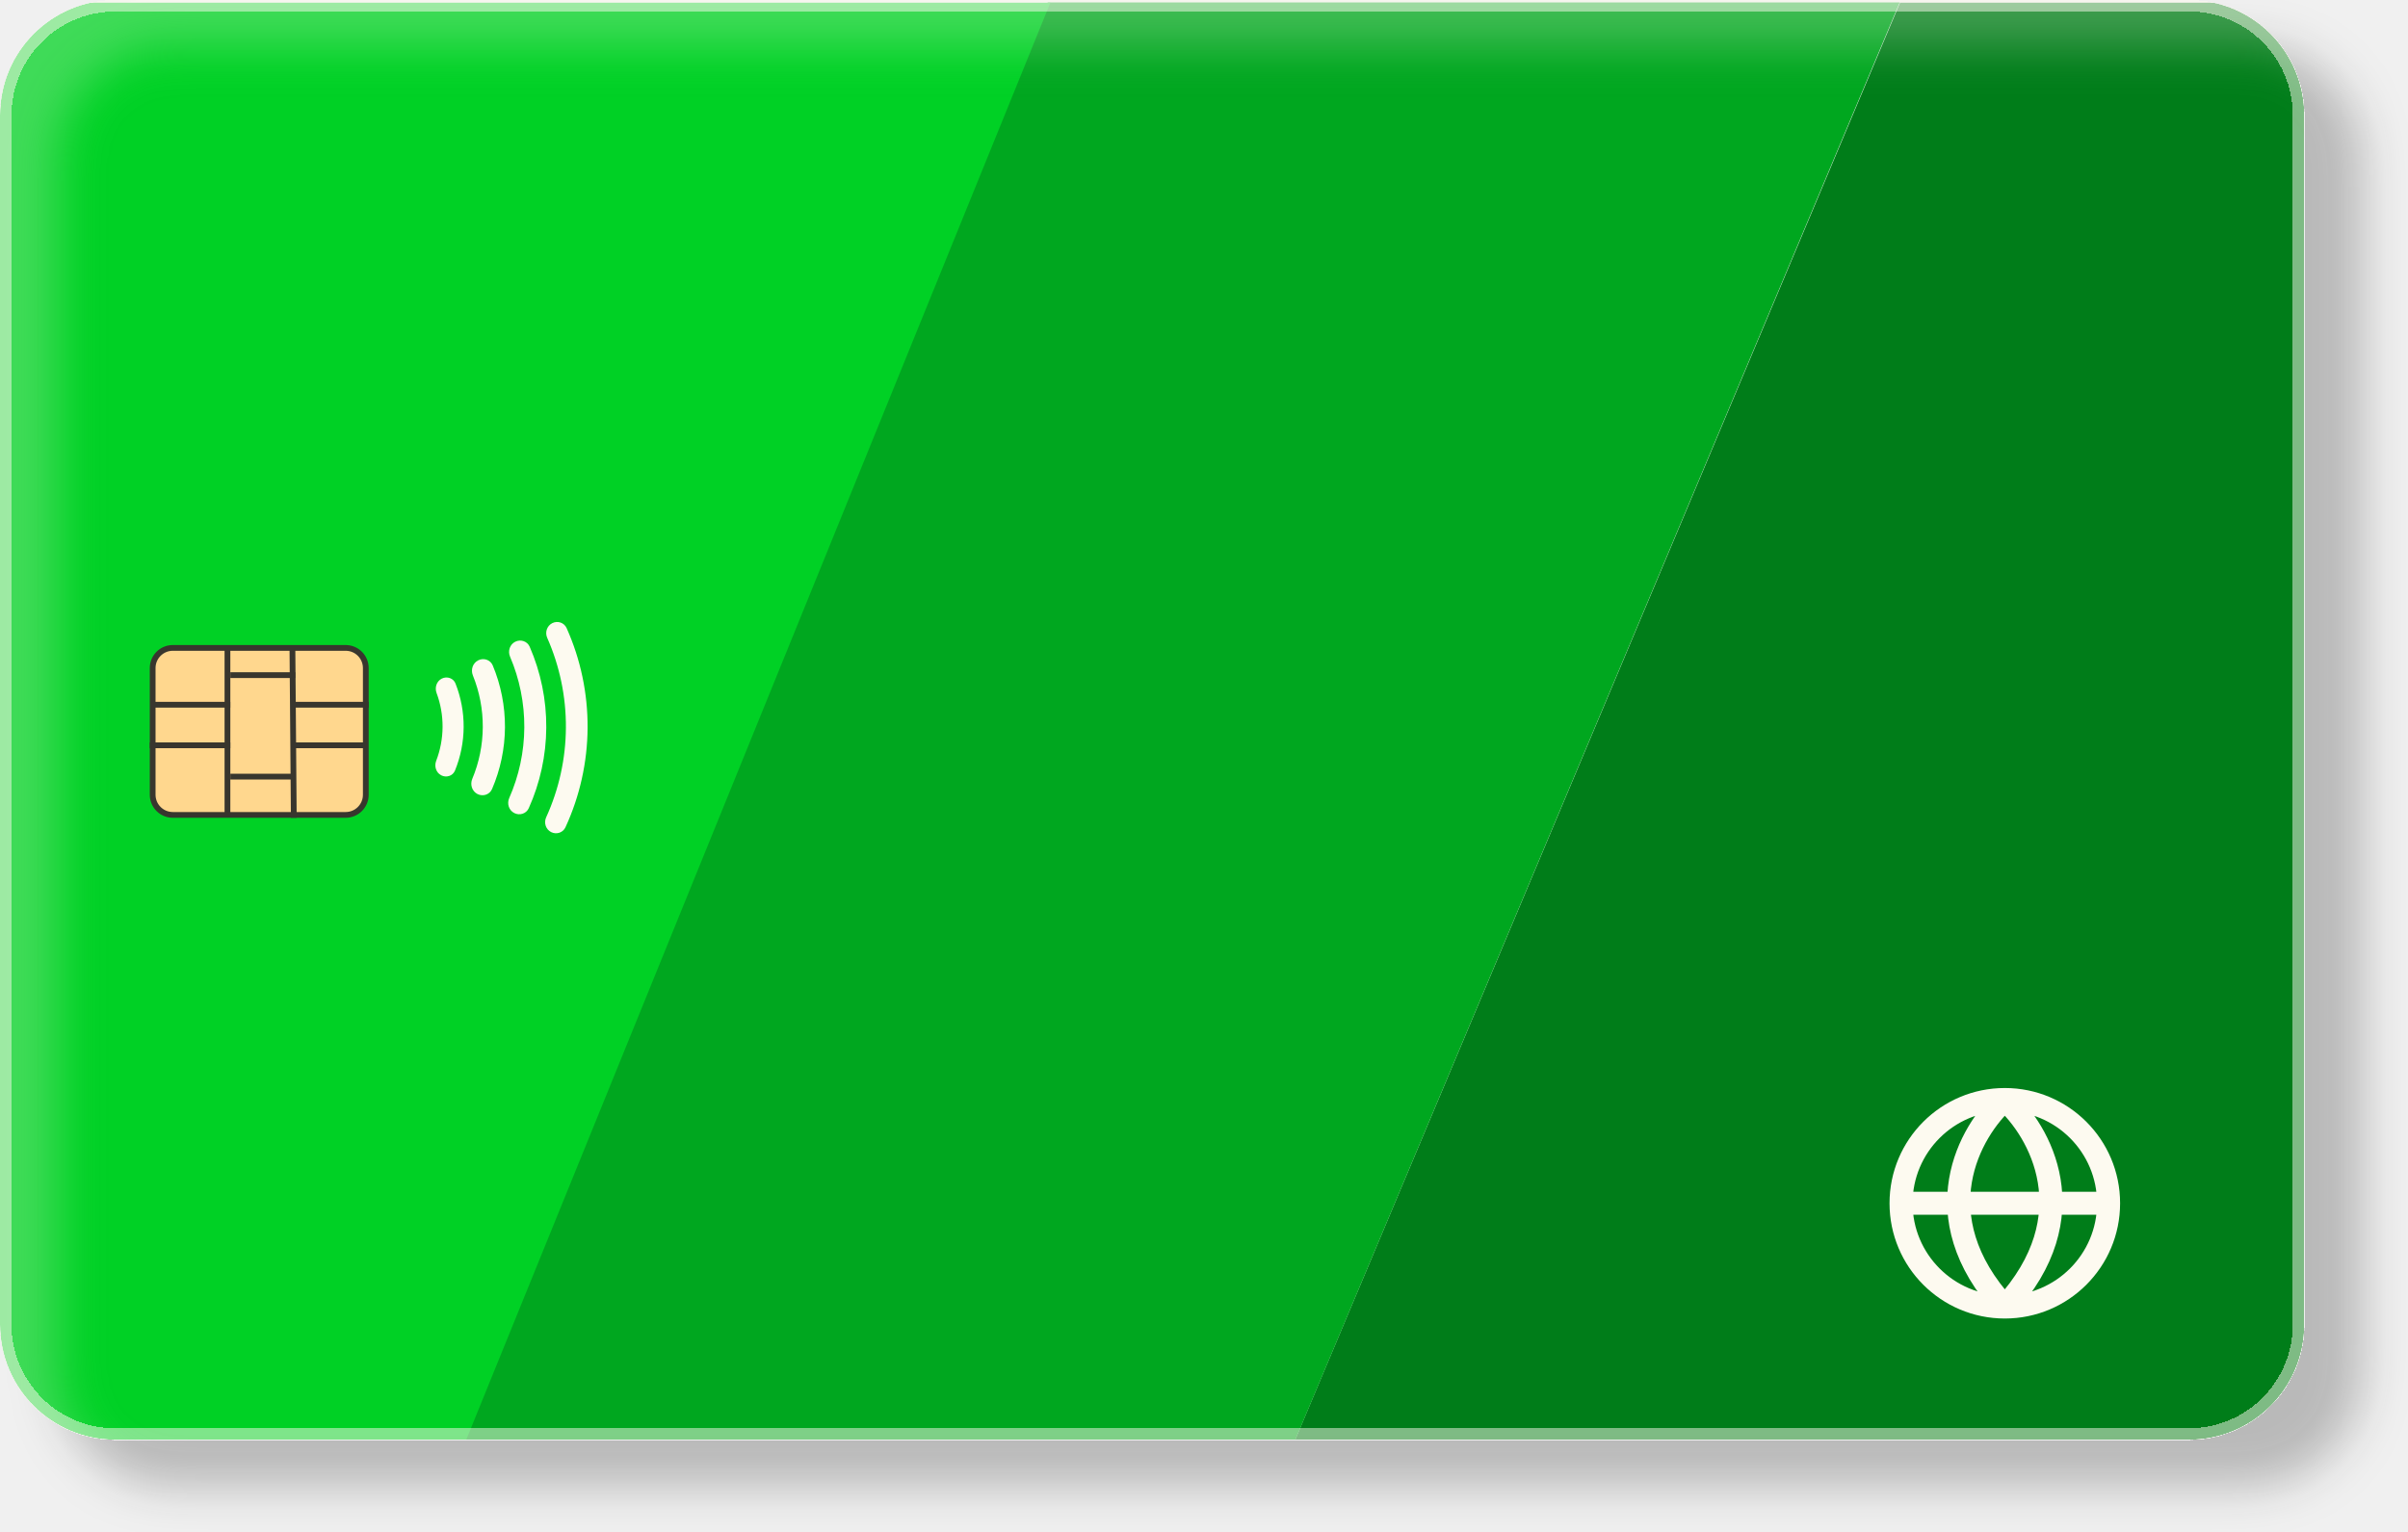
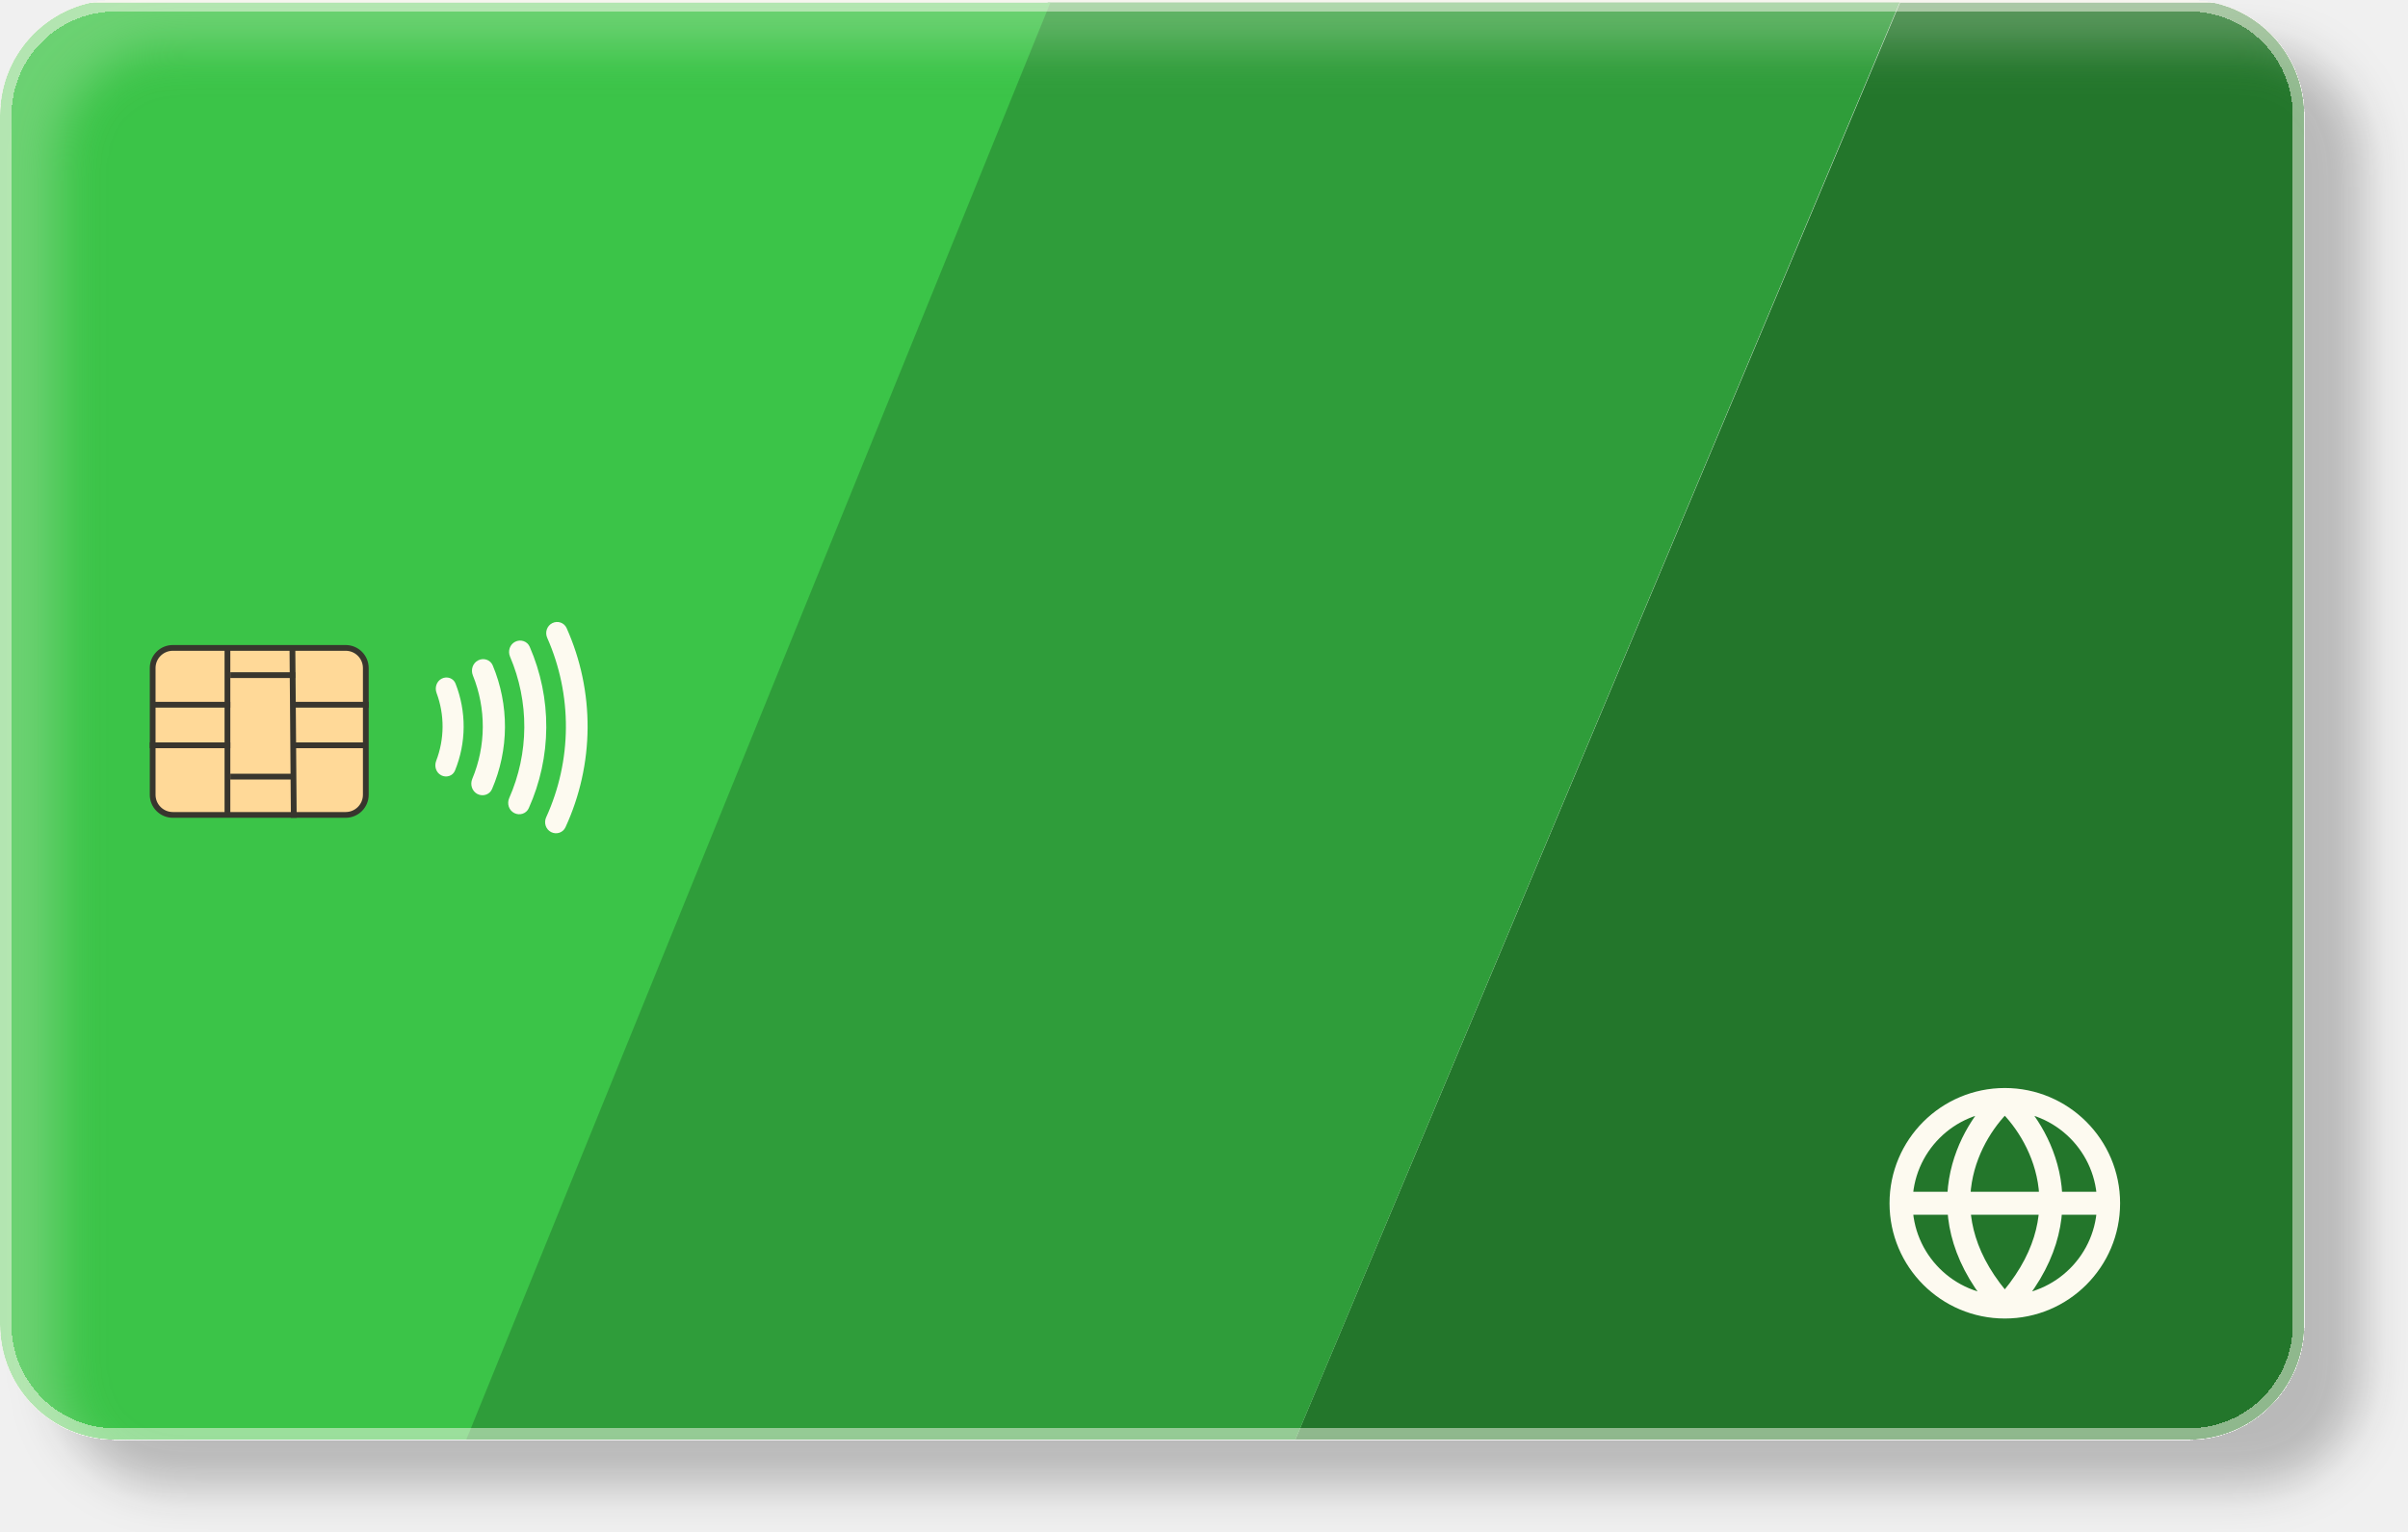
<svg xmlns="http://www.w3.org/2000/svg" width="209" height="133" viewBox="0 0 209 133" fill="none">
-   <g filter="url(#filter0_di_2668_3071)">
-     <g clip-path="url(#clip0_2668_3071)">
-       <mask id="mask0_2668_3071" style="mask-type:alpha" maskUnits="userSpaceOnUse" x="0" y="0" width="200" height="125">
+   <g filter="url(#filter0_di_1306_2023)">
+     <g clip-path="url(#clip0_1306_2023)">
+       <mask id="mask0_1306_2023" style="mask-type:alpha" maskUnits="userSpaceOnUse" x="0" y="0" width="200" height="125">
        <path d="M0 10C0 4.477 4.477 0 10 0H190C195.523 0 200 4.477 200 10V115C200 120.523 195.523 125 190 125H10C4.477 125 0 120.523 0 115V10Z" fill="#D9D9D9" />
      </mask>
-       <g mask="url(#mask0_2668_3071)">
-         <path d="M164.91 0.235H200V125.765H112.093L164.91 0.235Z" fill="#007D19" />
-         <path d="M90.944 0.209H164.884L112.093 125.791H40L90.944 0.209Z" fill="#00A71F" />
-         <path d="M0 0.235H91.163L40.155 125.765H0V0.235Z" fill="#00D125" />
+       <g mask="url(#mask0_1306_2023)">
+         <path d="M164.91 0.235H200V125.765H112.093L164.91 0.235Z" fill="#23762B" />
+         <path d="M90.944 0.209H164.884L112.093 125.791H40L90.944 0.209Z" fill="#2F9D3A" />
+         <path d="M0 0.235H91.163L40.155 125.765H0V0.235Z" fill="#3BC448" />
      </g>
-       <rect x="13.25" y="56.25" width="18.5" height="14.5" rx="1.75" fill="#FFD78E" stroke="#38362E" stroke-width="0.5" />
-       <path d="M19.741 70.599L19.741 56.046" stroke="#38362E" stroke-width="0.5" />
+       <rect x="13.25" y="56.25" width="18.5" height="14.5" rx="1.75" fill="#FFD998" stroke="#38362E" stroke-width="0.5" />
+       <path d="M19.74 70.599L19.74 56.046" stroke="#38362E" stroke-width="0.5" />
      <path d="M13 64.708L19.991 64.708" stroke="#38362E" stroke-width="0.5" />
-       <path d="M13.287 61.184L19.99 61.184" stroke="#38362E" stroke-width="0.5" />
-       <path d="M25.629 64.708L31.757 64.708" stroke="#38362E" stroke-width="0.5" />
-       <line x1="19.991" y1="67.425" x2="25.629" y2="67.425" stroke="#38362E" stroke-width="0.5" />
-       <line x1="19.991" y1="58.615" x2="25.629" y2="58.615" stroke="#38362E" stroke-width="0.5" />
-       <path d="M25.629 61.184L32 61.184" stroke="#38362E" stroke-width="0.5" />
+       <path d="M13.287 61.184L19.991 61.184" stroke="#38362E" stroke-width="0.5" />
+       <path d="M25.628 64.708L31.757 64.708" stroke="#38362E" stroke-width="0.5" />
+       <line x1="19.99" y1="67.425" x2="25.628" y2="67.425" stroke="#38362E" stroke-width="0.5" />
+       <line x1="19.99" y1="58.615" x2="25.628" y2="58.615" stroke="#38362E" stroke-width="0.5" />
+       <path d="M25.628 61.184L32 61.184" stroke="#38362E" stroke-width="0.5" />
      <path d="M25.5 71L25.379 56.053" stroke="#38362E" stroke-width="0.5" />
      <path d="M47.828 72.239C48.29 72.478 48.86 72.298 49.078 71.826C50.325 69.12 50.982 66.175 51 63.188C51.017 60.201 50.395 57.248 49.178 54.528C48.966 54.054 48.398 53.867 47.934 54.1C47.469 54.334 47.284 54.898 47.494 55.374C48.578 57.828 49.133 60.487 49.117 63.177C49.101 65.867 48.516 68.519 47.403 70.96C47.188 71.433 47.366 72 47.828 72.239Z" fill="#FDFAF0" />
-       <path d="M44.632 70.587C45.099 70.829 45.677 70.647 45.893 70.166C46.88 67.968 47.4 65.584 47.413 63.167C47.428 60.75 46.936 58.36 45.974 56.151C45.764 55.668 45.189 55.479 44.718 55.715C44.248 55.951 44.061 56.523 44.268 57.008C45.096 58.947 45.519 61.04 45.507 63.156C45.495 65.272 45.047 67.359 44.196 69.289C43.984 69.771 44.164 70.345 44.632 70.587Z" fill="#FDFAF0" />
+       <path d="M44.632 70.587C45.1 70.829 45.677 70.647 45.893 70.166C46.88 67.968 47.4 65.584 47.414 63.167C47.428 60.75 46.936 58.36 45.974 56.151C45.764 55.668 45.189 55.479 44.718 55.715C44.248 55.951 44.061 56.523 44.268 57.008C45.096 58.947 45.519 61.04 45.507 63.156C45.495 65.272 45.047 67.359 44.196 69.289C43.984 69.771 44.164 70.345 44.632 70.587Z" fill="#FDFAF0" />
      <path d="M41.438 68.936C41.91 69.18 42.494 68.996 42.705 68.508C43.434 66.817 43.817 64.994 43.828 63.146C43.838 61.298 43.476 59.47 42.767 57.771C42.562 57.281 41.981 57.09 41.506 57.328C41.031 57.567 40.843 58.144 41.042 58.637C41.618 60.063 41.912 61.591 41.903 63.135C41.894 64.679 41.583 66.203 40.99 67.623C40.785 68.113 40.966 68.692 41.438 68.936Z" fill="#FDFAF0" />
-       <path d="M38.295 67.312C38.743 67.543 39.299 67.369 39.49 66.901C39.978 65.705 40.234 64.423 40.242 63.125C40.249 61.827 40.008 60.543 39.534 59.341C39.349 58.871 38.795 58.69 38.344 58.916C37.892 59.143 37.715 59.691 37.891 60.165C38.241 61.106 38.419 62.105 38.413 63.115C38.407 64.124 38.218 65.121 37.857 66.058C37.676 66.529 37.846 67.08 38.295 67.312Z" fill="#FDFAF0" />
+       <path d="M38.295 67.312C38.744 67.543 39.3 67.369 39.49 66.901C39.978 65.705 40.234 64.423 40.242 63.125C40.249 61.827 40.008 60.543 39.534 59.341C39.349 58.871 38.795 58.69 38.344 58.916C37.892 59.143 37.715 59.691 37.891 60.165C38.241 61.106 38.419 62.105 38.413 63.115C38.407 64.124 38.218 65.121 37.857 66.058C37.676 66.529 37.846 67.08 38.295 67.312Z" fill="#FDFAF0" />
      <path d="M165 104.467H183.012M165 104.467C165 109.441 169.032 113.473 174.006 113.473M165 104.467C165 99.493 169.032 95.461 174.006 95.461M183.012 104.467C183.012 109.441 178.98 113.473 174.006 113.473M183.012 104.467C183.012 99.493 178.98 95.461 174.006 95.461M174.006 113.473C166.757 105.548 170.985 98.163 174.006 95.461M174.006 113.473C181.255 105.548 177.026 98.163 174.006 95.461" stroke="#FDFAF0" stroke-width="2" stroke-linecap="round" stroke-linejoin="round" />
    </g>
    <path d="M10 0.5H190C195.247 0.5 199.5 4.753 199.5 10V115C199.5 120.247 195.247 124.5 190 124.5H10C4.753 124.5 0.5 120.247 0.5 115V10L0.513 9.511C0.767 4.491 4.917 0.5 10 0.5Z" stroke="#FDFAF0" stroke-opacity="0.5" shape-rendering="crispEdges" />
  </g>
  <defs>
-     <filter id="filter0_di_2668_3071" x="0" y="0" width="209" height="133" filterUnits="userSpaceOnUse" color-interpolation-filters="sRGB">
+     <filter id="filter0_di_1306_2023" x="0" y="0" width="209" height="133" filterUnits="userSpaceOnUse" color-interpolation-filters="sRGB">
      <feFlood flood-opacity="0" result="BackgroundImageFix" />
      <feColorMatrix in="SourceAlpha" type="matrix" values="0 0 0 0 0 0 0 0 0 0 0 0 0 0 0 0 0 0 127 0" result="hardAlpha" />
      <feOffset dx="5" dy="4" />
      <feGaussianBlur stdDeviation="2" />
      <feComposite in2="hardAlpha" operator="out" />
      <feColorMatrix type="matrix" values="0 0 0 0 0.075 0 0 0 0 0.075 0 0 0 0 0.075 0 0 0 0.25 0" />
-       <feBlend mode="normal" in2="BackgroundImageFix" result="effect1_dropShadow_2668_3071" />
-       <feBlend mode="normal" in="SourceGraphic" in2="effect1_dropShadow_2668_3071" result="shape" />
+       <feBlend mode="normal" in2="BackgroundImageFix" result="effect1_dropShadow_1306_2023" />
+       <feBlend mode="normal" in="SourceGraphic" in2="effect1_dropShadow_1306_2023" result="shape" />
      <feColorMatrix in="SourceAlpha" type="matrix" values="0 0 0 0 0 0 0 0 0 0 0 0 0 0 0 0 0 0 127 0" result="hardAlpha" />
      <feOffset dx="5" dy="4" />
      <feGaussianBlur stdDeviation="2" />
      <feComposite in2="hardAlpha" operator="arithmetic" k2="-1" k3="1" />
      <feColorMatrix type="matrix" values="0 0 0 0 0.992 0 0 0 0 0.98 0 0 0 0 0.941 0 0 0 0.25 0" />
-       <feBlend mode="normal" in2="shape" result="effect2_innerShadow_2668_3071" />
+       <feBlend mode="normal" in2="shape" result="effect2_innerShadow_1306_2023" />
    </filter>
-     <clipPath id="clip0_2668_3071">
+     <clipPath id="clip0_1306_2023">
      <path d="M0 10C0 4.477 4.477 0 10 0H190C195.523 0 200 4.477 200 10V115C200 120.523 195.523 125 190 125H10C4.477 125 0 120.523 0 115V10Z" fill="white" />
    </clipPath>
  </defs>
</svg>
